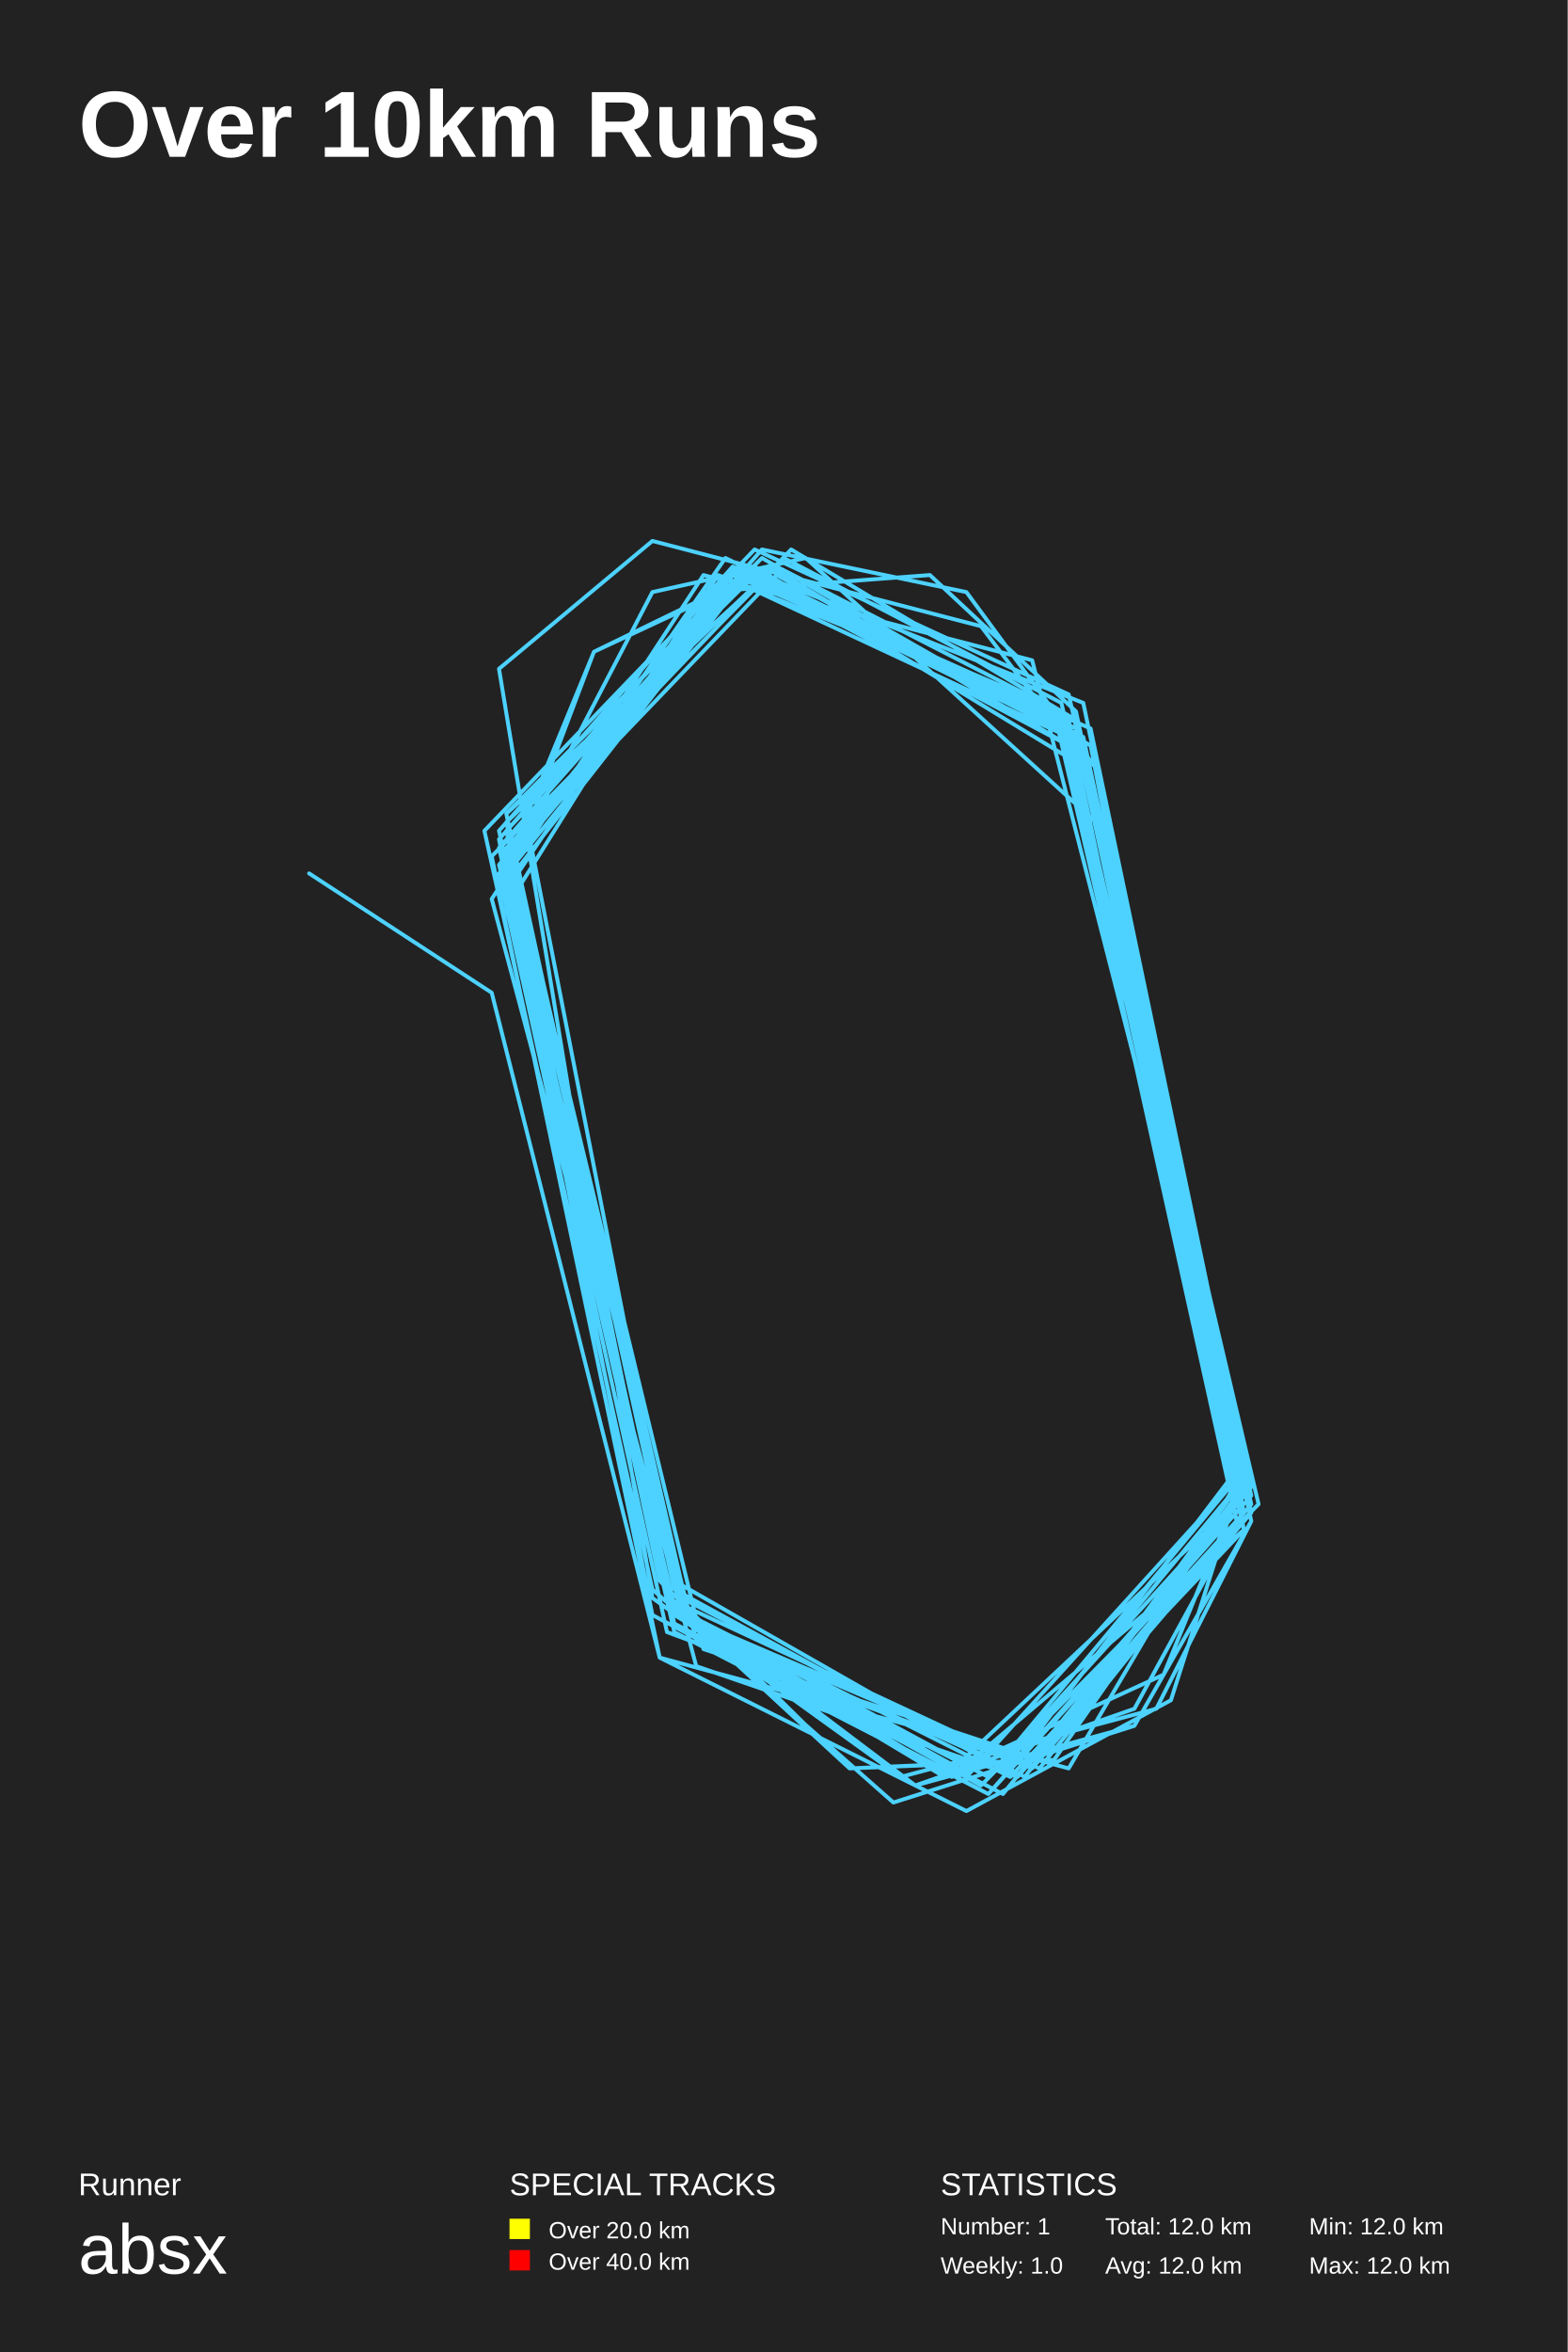
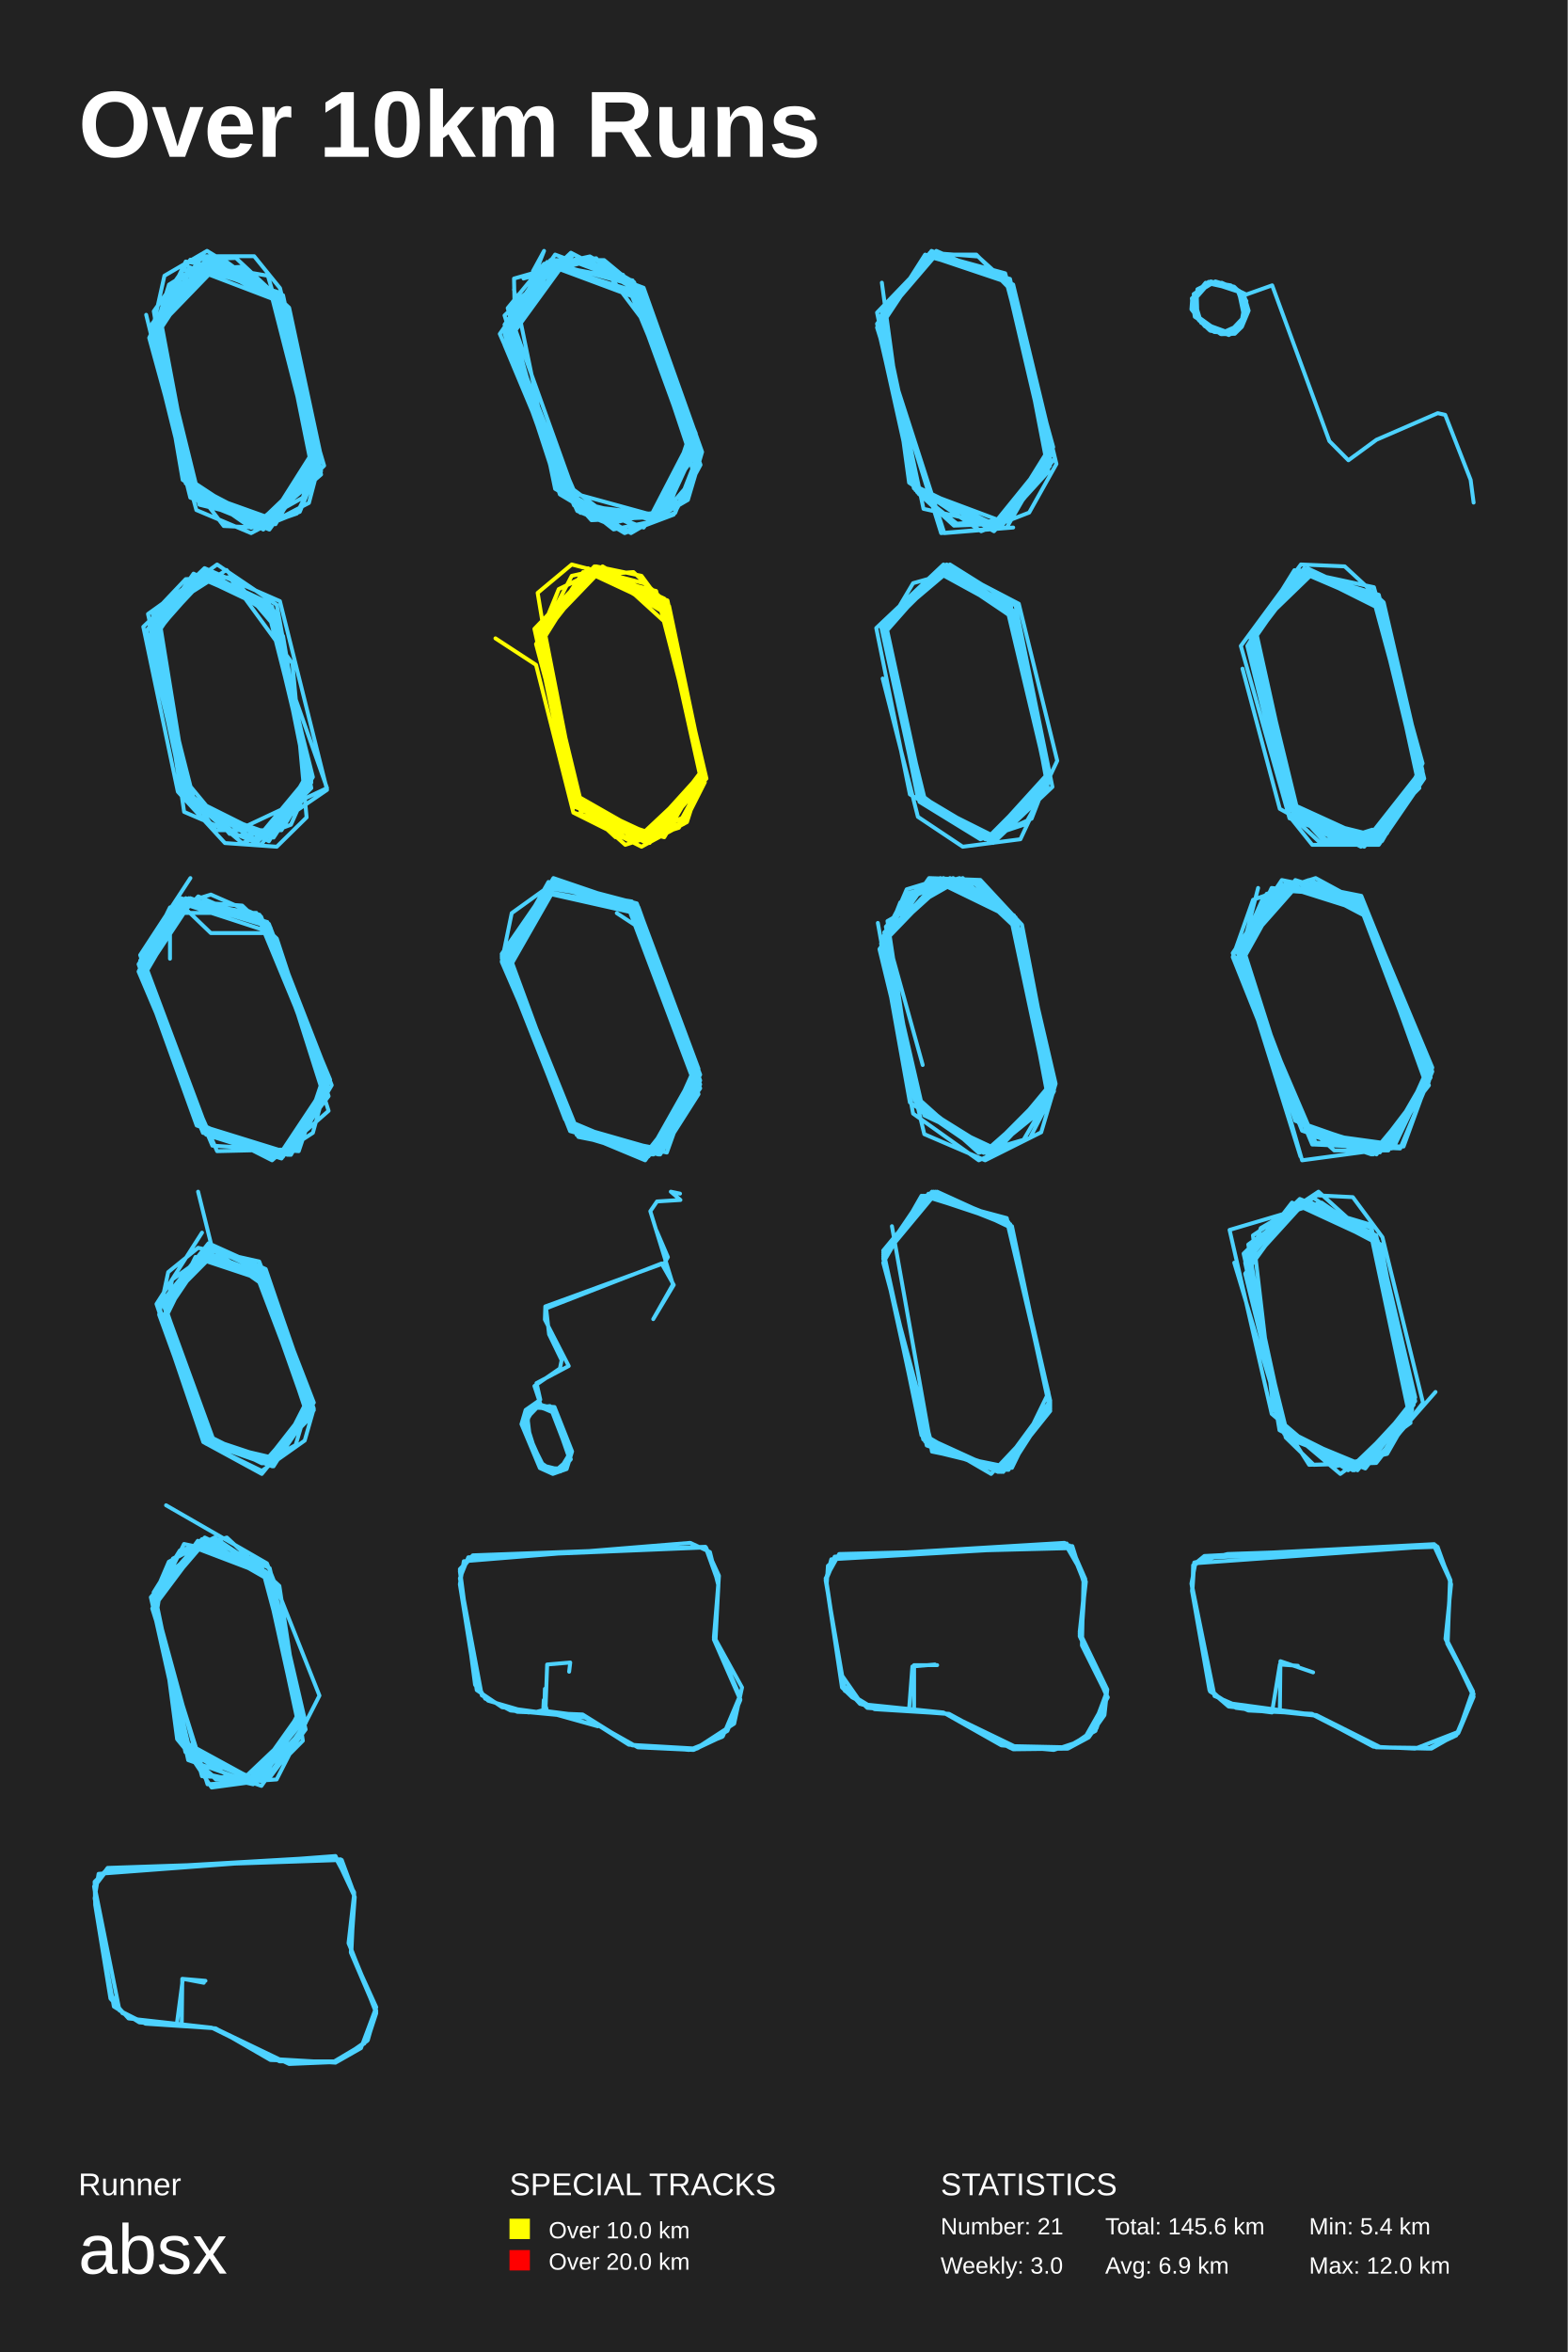
<svg xmlns="http://www.w3.org/2000/svg" baseProfile="full" height="300mm" version="1.1" viewBox="0,0,200,300" width="200mm">
  <defs />
  <rect fill="#222222" height="300" width="200" x="0" y="0" />
  <text fill="#FFFFFF" style="font-size:12px; font-family:Arial; font-weight:bold;" x="10" y="20">Over 10km Runs</text>
  <text fill="#FFFFFF" style="font-size:4px; font-family:Arial" x="10" y="280">Runner</text>
  <text fill="#FFFFFF" style="font-size:9px; font-family:Arial" x="10" y="290">absx</text>
  <text fill="#FFFFFF" style="font-size:4px; font-family:Arial" x="65" y="280">SPECIAL TRACKS</text>
  <rect fill="yellow" height="2.6" width="2.6" x="65" y="283" />
-   <text fill="#FFFFFF" style="font-size:3px; font-family:Arial" x="70" y="285.5">Over 20.0 km</text>
+   <text fill="#FFFFFF" style="font-size:3px; font-family:Arial" x="70" y="285.5">Over 10.0 km</text>
  <rect fill="red" height="2.6" width="2.6" x="65" y="287" />
-   <text fill="#FFFFFF" style="font-size:3px; font-family:Arial" x="70" y="289.5">Over 40.0 km</text>
+   <text fill="#FFFFFF" style="font-size:3px; font-family:Arial" x="70" y="289.5">Over 20.0 km</text>
  <text fill="#FFFFFF" style="font-size:4px; font-family:Arial" x="120" y="280">STATISTICS</text>
-   <text fill="#FFFFFF" style="font-size:3px; font-family:Arial" x="120" y="285">Number: 1</text>
-   <text fill="#FFFFFF" style="font-size:3px; font-family:Arial" x="120" y="290">Weekly: 1.0</text>
-   <text fill="#FFFFFF" style="font-size:3px; font-family:Arial" x="141" y="285">Total: 12.0 km</text>
-   <text fill="#FFFFFF" style="font-size:3px; font-family:Arial" x="141" y="290">Avg: 12.0 km</text>
-   <text fill="#FFFFFF" style="font-size:3px; font-family:Arial" x="167" y="285">Min: 12.0 km</text>
+   <text fill="#FFFFFF" style="font-size:3px; font-family:Arial" x="120" y="285">Number: 21</text>
+   <text fill="#FFFFFF" style="font-size:3px; font-family:Arial" x="120" y="290">Weekly: 3.0</text>
+   <text fill="#FFFFFF" style="font-size:3px; font-family:Arial" x="141" y="285">Total: 145.6 km</text>
+   <text fill="#FFFFFF" style="font-size:3px; font-family:Arial" x="141" y="290">Avg: 6.9 km</text>
+   <text fill="#FFFFFF" style="font-size:3px; font-family:Arial" x="167" y="285">Min: 5.4 km</text>
  <text fill="#FFFFFF" style="font-size:3px; font-family:Arial" x="167" y="290">Max: 12.0 km</text>
-   <polyline fill="none" points="39.437,111.403 62.731,126.624 84.161,211.43 123.293,231.0 149.382,216.866 158.699,187.51 138.201,89.658 94.41,72.262 63.662,107.054 83.229,205.993 126.089,228.826 158.699,192.947 138.201,95.094 99.068,72.262 62.731,109.228 84.161,211.43 136.338,225.564 158.699,187.51 136.338,88.571 96.273,70.087 61.799,105.967 83.229,202.732 113.976,229.913 144.723,220.128 159.631,194.034 139.133,98.356 96.273,72.262 64.594,105.967 86.024,202.732 129.815,226.651 157.768,194.034 135.406,92.92 99.068,73.349 64.594,109.228 86.024,205.993 120.498,226.651 158.699,190.772 136.338,94.007 94.41,74.436 65.526,110.316 89.751,210.342 132.611,224.477 157.768,190.772 139.133,95.094 96.273,73.349 64.594,104.879 87.887,205.993 126.089,226.651 157.768,188.598 137.269,94.007 95.341,73.349 65.526,111.403 87.887,205.993 123.293,226.651 157.768,188.598 137.269,94.007 99.068,72.262 64.594,103.792 86.956,205.993 122.362,225.564 148.45,213.604 157.768,190.772 136.338,95.094 95.341,73.349 63.662,111.403 86.024,208.168 126.089,228.826 159.631,190.772 139.133,92.92 94.41,73.349 63.662,111.403 85.092,208.168 128.884,224.477 158.699,188.598 137.269,92.92 94.41,73.349 63.662,108.141 87.887,207.081 128.884,225.564 157.768,187.51 135.406,90.745 94.41,73.349 65.526,108.141 86.956,205.993 116.771,227.738 144.723,217.953 157.768,194.034 140.996,105.967 102.795,71.175 83.229,75.524 67.389,105.967 86.956,205.993 121.43,226.651 158.699,195.121 139.133,98.356 125.157,79.873 83.229,69.0 63.662,85.309 83.229,203.819 114.908,226.651 147.518,217.953 159.631,194.034 139.133,95.094 97.205,71.175 64.594,103.792 85.092,203.819 116.771,227.738 144.723,220.128 159.631,194.034 140.065,98.356 123.293,75.524 97.205,70.087 63.662,108.141 86.024,207.081 127.952,228.826 158.699,190.772 137.269,90.745 118.635,73.349 89.751,75.524 64.594,115.752 86.024,205.993 131.679,225.564 159.631,192.947 138.201,96.181 98.137,72.262 75.775,83.134 64.594,110.316 84.161,201.644 108.386,225.564 134.474,224.477 158.699,189.685 131.679,84.222 89.751,73.349 62.731,114.665 88.819,212.517 129.815,226.651 159.631,189.685 137.269,91.832 93.478,72.262 63.662,105.967 86.024,205.993 125.157,227.738 160.563,191.859 137.269,92.92 92.546,71.175 64.594,111.403 85.092,203.819 131.679,225.564 159.631,191.859 137.269,91.832 100.932,70.087 64.594,108.141 86.956,203.819 130.747,226.651 158.699,188.598 134.474,90.745 95.341,73.349 65.526,108.141 86.024,201.644 127.952,225.564 158.699,188.598 138.201,94.007 94.41,72.262 64.594,109.228 87.887,205.993 128.884,226.651 158.699,195.121 134.474,90.745 91.614,73.349 64.594,113.577 86.024,204.906 108.386,225.564 132.611,224.477 158.699,189.685 135.406,89.658 100.0,71.175 64.594,104.879 87.887,207.081 126.089,226.651 158.699,190.772 137.269,91.832 99.068,72.262 75.775,83.134 65.526,110.316 86.956,205.993 132.611,225.564 157.768,194.034 136.338,91.832 93.478,73.349 63.662,110.316 88.819,209.255 122.362,226.651" stroke="#4DD2FF" stroke-linecap="round" stroke-linejoin="round" stroke-width="0.5" />
+   <polyline fill="none" points="18.649,40.151 23.694,60.755 28.545,67.094 33.396,67.321 41.351,59.396 34.172,35.17 23.694,33.359 19.037,43.094 25.052,65.057 32.037,68.0 39.41,64.151 40.963,58.264 36.888,39.245 30.097,32.906 24.276,33.132 19.619,39.698 23.306,61.208 32.813,67.547 40.963,60.528 35.724,37.66 26.41,32.0 20.978,35.17 19.619,41.283 23.694,61.434 32.619,67.321 37.858,65.509 40.769,59.623 35.336,37.434 26.41,33.132 19.619,41.057 24.47,62.792 33.59,67.094 40.963,60.076 35.53,37.887 27.769,33.359 20.201,40.83 24.47,62.113 33.396,66.868 40.187,60.076 35.53,38.34 26.993,33.359 20.007,41.736 24.858,62.566 34.56,66.415 40.381,58.717 35.142,37.66 25.828,34.038 19.813,42.189 25.052,62.792 34.56,66.642 40.575,58.943 35.724,37.66 26.993,32.906 21.56,36.302 19.813,41.962 24.47,62.566 33.201,67.321 38.246,65.283 40.769,59.17 35.142,37.434 26.604,33.359 19.619,41.962 24.664,62.792 33.784,67.321 40.381,59.623 35.918,37.887 26.993,33.132 20.201,41.057 24.276,61.887 32.619,67.094 40.187,60.302 35.724,38.34 28.545,33.132 23.112,35.396 20.007,41.057 23.888,60.981 32.813,66.868 40.381,59.623 35.53,37.887 28.545,33.359 22.918,35.623 20.201,41.057 24.276,61.887 32.037,67.321 39.993,60.755 35.53,38.566 27.187,34.038 20.396,41.283 24.276,62.34 33.978,67.094 40.381,59.17 35.53,38.34 27.381,34.264 20.59,41.283 24.47,61.887 34.366,67.094 40.187,58.943 35.918,37.887 26.604,33.132 19.231,43.094 24.276,63.472 34.366,67.547 40.963,58.491 35.724,36.755 32.425,32.679 25.828,32.679 19.425,41.283 23.694,61.66 33.59,67.547 40.769,59.17 36.112,37.66 26.41,33.132 19.813,41.283 24.47,63.245 34.366,67.094 40.575,57.585 36.112,38.34 27.575,33.132 20.201,40.151 24.276,61.66 33.396,66.415 38.634,63.472 40.187,58.264 35.918,38.113 26.604,34.038 20.007,41.509 25.246,62.792 34.754,66.189 40.381,58.038 35.336,37.208 25.246,34.264 20.201,42.415 24.858,62.566 34.366,66.415 39.799,57.811 35.53,38.792 31.843,34.943 25.246,34.717 20.201,42.415 25.052,63.245 35.142,66.868 40.381,57.811 35.724,38.113 30.679,34.038 23.306,34.491 19.813,44 25.44,64.377 34.754,66.642 39.799,57.811 34.754,38.113 24.082,34.038" stroke="#4DD2FF" stroke-linecap="round" stroke-linejoin="round" stroke-width="0.5" />
+   <polyline fill="none" points="65.576,36.941 70.819,62.353 80.498,68.0 87.757,63.765 89.572,57.647 82.111,36.706 70.819,32.471 63.762,42.588 73.642,65.176 79.893,67.765 86.144,65.412 89.168,57.647 81.909,36.941 72.835,32.235 64.367,40.235 71.424,63.059 82.111,67.294 89.168,57.412 81.909,37.177 77.07,33.176 70.214,33.176 64.367,42.588 71.626,62.824 81.506,67.294 87.354,63.529 89.168,57.412 81.304,36.471 69.811,33.412 64.367,41.412 71.424,63.059 79.691,68.0 85.942,65.647 89.37,59.294 81.909,37.412 73.239,32.471 64.77,39.294 70.819,61.647 78.28,67.529 83.926,66.353 88.564,60.941 84.934,44.706 76.062,32.941 69.408,33.647 64.77,39.294 70.819,61.177 75.457,66.353 84.934,65.882 88.765,55.294 80.901,36 75.255,32.706 68.803,34.118 64.367,43.765 74.045,65.412 84.531,66.118 88.967,56.471 80.7,35.765 69.408,33.647 64.367,44 72.634,63.765 83.321,66.353 88.564,56.471 80.498,35.765 69.811,33.882 64.568,43.529 73.239,64.471 84.531,65.882 88.765,56.706 81.506,36.941 74.65,32.941 67.996,34.588 69.408,32.0 65.173,42.824 72.835,63.059 78.683,66.588 84.732,65.176 87.959,55.529 79.49,35.059 73.844,33.176 65.576,35.529 65.778,45.412 74.045,64.471 83.926,65.647 88.564,57.647 81.103,37.647 71.222,33.882 65.173,42.824 72.835,62.824 83.119,65.647 87.757,56.706 80.901,37.882 71.424,34.353 65.778,42.118 73.037,62.353 78.078,66.118 83.522,65.412 87.757,57.177 81.103,37.177 70.416,33.882 65.173,43.059 73.642,64.471 83.321,66.118 88.16,56.235 80.095,36.235 74.65,33.412 66.786,35.529" stroke="#4DD2FF" stroke-linecap="round" stroke-linejoin="round" stroke-width="0.5" />
+   <polyline fill="none" points="112.505,36.053 115.978,61.563 125.172,67.762 131.301,65.378 134.775,59.179 129.258,36.291 119.451,32.0 111.892,39.868 116.387,61.801 127.624,67.285 134.57,58.464 128.85,35.815 119.656,32.238 112.096,41.06 117,62.278 126.807,67.762 133.753,60.132 129.258,36.768 124.764,32.715 118.634,32.238 112.096,41.298 117.204,62.993 127.42,67.046 134.162,57.987 128.85,35.576 118.43,32.715 112.505,39.868 117.817,64.901 127.42,67.046 133.957,58.225 128.645,36.053 119.247,32.238 112.301,40.344 117,62.755 121.699,67.046 127.828,66.808 133.957,58.464 128.645,36.053 118.839,32.0 111.892,41.775 120.064,68.0 128.441,67.285 134.366,57.033 128.237,34.861 118.634,32.238 111.892,41.298 116.795,62.517 126.807,66.808 133.957,57.987 128.441,35.815 118.839,32.238 112.096,41.06 117.204,62.993 121.903,66.808 128.441,66.331 133.957,59.417 128.441,35.815 118.43,32.477 112.096,42.013 116.591,62.278 127.011,67.046 134.162,57.748 129.463,37.483 124.559,32.477 118.43,32.477 112.096,42.013 117,62.755 122.107,66.808 128.237,66.57 133.957,57.51 128.645,36.053 118.021,32.477 112.096,41.775 117.204,62.517 128.032,66.57 133.957,57.033 128.237,35.338 118.021,32.477 112.096,42.013 120.473,68.0 129.258,67.285" stroke="#4DD2FF" stroke-linecap="round" stroke-linejoin="round" stroke-width="0.5" />
+   <polyline fill="none" points="152.906,37.286 152.048,38.065 152.429,40.402 155.767,42.627 157.531,42.572 158.437,41.681 159.295,39.623 158.771,37.842 157.436,36.562 154.527,36.006 152.286,37.508 152.906,40.791 154.384,42.182 157.007,42.627 158.723,40.791 159.009,38.398 158.342,37.397 157.007,36.395 154.289,35.95 152.381,37.842 152.381,39.845 153.383,41.236 154.909,42.349 157.102,42.46 158.771,40.29 158.342,37.341 154.432,35.95 152.095,38.176 152.0,39.456 153.335,41.181 156.864,42.46 158.199,41.57 158.866,39.734 157.865,36.952 153.812,36.061 152.191,38.065 152.477,40.123 153.717,41.626 156.721,42.516 158.819,40.29 158.056,37.063 154.193,35.95 152.334,37.675 153.001,40.902 156.625,42.627 158.723,40.513 158.723,38.287 157.865,36.952 154.479,35.894 152.334,38.176 153.24,41.181 156.768,42.739 158.723,40.402 158.056,37.23 154.336,36.006 152.477,38.12 152.954,40.791 154.718,42.182 156.911,42.572 158.771,40.513 158.485,37.675 157.293,36.562 154.718,36.006 152.477,37.397 152.858,40.68 156.387,42.627 157.913,41.96 158.771,40.235 158.056,37.23 154.623,35.95 152.763,36.896 152.381,40.068 155.767,42.516 158.246,41.403 158.866,39.734 158.389,37.675 157.34,36.562 155.052,35.894 152.668,37.341 152.763,40.513 155.767,42.516 157.483,42.238 158.437,41.014 158.819,39.011 157.96,37.174 154.575,36.006 152.381,37.453 152.715,40.513 154.479,42.071 156.434,42.572 158.389,41.069 158.819,38.621 157.817,36.952 155.862,36.061 159.009,37.564 162.299,36.395 169.595,56.26 172.026,58.708 175.603,56.093 183.423,52.699 184.376,52.921 187.619,61.212 188.0,64.106" stroke="#4DD2FF" stroke-linecap="round" stroke-linejoin="round" stroke-width="0.5" />
+   <polyline fill="none" points="20.084,80.182 23.489,103.558 33.305,107.766 39.716,99.117 35.108,78.312 26.494,73.403 19.483,80.883 24.892,102.857 33.506,106.364 41.719,100.753 35.709,76.675 26.094,72.468 18.281,79.948 22.688,100.987 28.698,107.532 35.309,108.0 39.115,104.26 37.312,84.623 29.299,73.636 23.69,73.87 19.483,78.312 23.089,100.987 30.901,107.532 37.112,105.195 39.716,99.351 35.309,79.013 26.494,72.935 19.082,79.714 23.69,101.688 32.905,107.299 39.716,100.52 34.908,77.844 26.094,72.701 18.681,80.416 23.89,101.922 33.506,106.831 39.716,99.584 35.108,78.078 24.691,73.169 19.082,81.117 23.489,101.688 34.307,107.299 39.716,98.416 34.307,77.143 25.092,73.403 18.882,81.818 24.09,102.39 33.906,106.831 39.716,99.818 34.307,76.909 25.893,72.935 18.882,81.584 24.09,102.39 34.908,106.831 39.916,99.117 34.507,77.61 25.893,73.87 19.282,81.351 24.892,103.325 34.708,106.831 39.516,99.584 34.107,76.909 25.693,72.935 19.282,81.584 24.691,102.857 34.507,106.364 39.716,99.584 33.906,76.675 25.092,73.403 19.082,82.286 23.69,101.455 33.506,106.364 39.516,98.883 34.908,78.078 25.092,73.403 19.282,81.351 24.691,103.091 34.908,106.597 39.716,98.649 34.708,77.377 26.094,73.403 19.282,80.649 24.892,103.091 34.708,106.597 39.516,98.182 33.906,76.675 25.693,73.636 19.483,81.351 24.892,102.623 33.105,106.597 39.315,99.117 35.309,77.143 27.696,72.0 18.882,78.312 23.89,100.987 27.496,105.896 35.91,105.896 39.315,100.286 34.908,78.312 26.094,73.403 20.284,78.779 23.89,100.987 30.3,106.597 35.108,106.13 39.315,100.286 36.11,81.117 28.898,72.701 20.084,78.312 23.69,99.584 29.299,106.364 41.719,100.52 36.11,84.623" stroke="#4DD2FF" stroke-linecap="round" stroke-linejoin="round" stroke-width="0.5" />
+   <polyline fill="none" points="63.208,81.423 68.385,84.805 73.147,103.651 81.843,108.0 87.64,104.859 89.711,98.336 85.156,76.591 75.424,72.725 68.592,80.456 72.94,102.443 82.464,107.517 89.711,99.544 85.156,77.799 76.46,72.725 68.385,80.94 73.147,103.651 84.742,106.792 89.711,98.336 84.742,76.349 75.838,72.242 68.178,80.215 72.94,101.718 79.772,107.758 86.605,105.584 89.918,99.785 85.363,78.524 75.838,72.725 68.799,80.215 73.561,101.718 83.292,107.034 89.504,99.785 84.535,77.315 76.46,72.966 68.799,80.94 73.561,102.443 81.222,107.034 89.711,99.06 84.742,77.557 75.424,73.208 69.006,81.181 74.389,103.409 83.913,106.55 89.504,99.06 85.363,77.799 75.838,72.966 68.799,79.973 73.975,102.443 82.464,107.034 89.504,98.577 84.949,77.557 75.631,72.966 69.006,81.423 73.975,102.443 81.843,107.034 89.504,98.577 84.949,77.557 76.46,72.725 68.799,79.732 73.768,102.443 81.636,106.792 87.433,104.134 89.504,99.06 84.742,77.799 75.631,72.966 68.592,81.423 73.561,102.926 82.464,107.517 89.918,99.06 85.363,77.315 75.424,72.966 68.592,81.423 73.354,102.926 83.085,106.55 89.711,98.577 84.949,77.315 75.424,72.966 68.592,80.698 73.975,102.685 83.085,106.792 89.504,98.336 84.535,76.832 75.424,72.966 69.006,80.698 73.768,102.443 80.394,107.275 86.605,105.101 89.504,99.785 85.777,80.215 77.288,72.483 72.94,73.45 69.42,80.215 73.768,102.443 81.429,107.034 89.711,100.027 85.363,78.524 82.257,74.416 72.94,72.0 68.592,75.624 72.94,101.96 79.979,107.034 87.226,105.101 89.918,99.785 85.363,77.799 76.046,72.483 68.799,79.732 73.354,101.96 80.394,107.275 86.605,105.584 89.918,99.785 85.57,78.524 81.843,73.45 76.046,72.242 68.592,80.698 73.561,102.685 82.878,107.517 89.711,99.06 84.949,76.832 80.808,72.966 74.389,73.45 68.799,82.389 73.561,102.443 83.706,106.792 89.918,99.544 85.156,78.04 76.253,72.725 71.283,75.141 68.799,81.181 73.147,101.477 78.53,106.792 84.328,106.55 89.711,98.819 83.706,75.383 74.389,72.966 68.385,82.148 74.182,103.893 83.292,107.034 89.918,98.819 84.949,77.074 75.217,72.725 68.592,80.215 73.561,102.443 82.257,107.275 90.125,99.302 84.949,77.315 75.01,72.483 68.799,81.423 73.354,101.96 83.706,106.792 89.918,99.302 84.949,77.074 76.874,72.242 68.799,80.698 73.768,101.96 83.499,107.034 89.711,98.577 84.328,76.832 75.631,72.966 69.006,80.698 73.561,101.477 82.878,106.792 89.711,98.577 85.156,77.557 75.424,72.725 68.799,80.94 73.975,102.443 83.085,107.034 89.711,100.027 84.328,76.832 74.803,72.966 68.799,81.906 73.561,102.201 78.53,106.792 83.913,106.55 89.711,98.819 84.535,76.591 76.667,72.483 68.799,79.973 73.975,102.685 82.464,107.034 89.711,99.06 84.949,77.074 76.46,72.725 71.283,75.141 69.006,81.181 73.768,102.443 83.913,106.792 89.504,99.785 84.742,77.074 75.217,72.966 68.592,81.181 74.182,103.168 81.636,107.034" stroke="yellow" stroke-linecap="round" stroke-linejoin="round" stroke-width="0.5" />
+   <polyline fill="none" points="112.607,86.543 117.102,104.185 122.823,108.0 130.178,107.046 134.877,97.033 129.973,77.007 120.371,72.0 111.79,80.106 116.08,101.325 126.704,107.523 134.264,100.371 129.565,77.245 121.188,72.0 112.403,79.868 117.306,102.278 125.07,107.046 130.791,105.139 133.855,99.656 129.769,78.676 120.371,72.477 112.607,80.344 117.306,102.04 126.296,107.285 133.855,99.656 129.36,77.96 120.779,72.0 112.607,79.391 117.102,101.801 127.113,106.808 133.651,99.656 128.952,77.245 120.167,72.477 112.811,79.391 117.306,101.801 126.909,106.808 133.651,99.417 128.339,77.007 120.371,72.715 112.607,79.391 117.102,101.325 126.296,106.808 133.651,98.702 128.952,77.96 120.167,72.477 112.811,80.821 117.511,101.563 126.704,107.046 133.651,99.417 129.36,78.914 120.575,72.715 113.016,80.106 117.715,102.04 126.296,106.57 133.651,99.179 128.952,77.96 120.575,72.715 112.607,80.583 117.715,102.04 126.296,107.046 133.651,99.894 129.156,78.676 121.597,72.954 116.489,74.384 112.811,80.583 117.715,101.801 125.683,107.046 131.608,104.424 133.651,99.179 129.36,78.437 121.188,72.715 113.016,79.629 117.919,102.278 126.909,106.808 133.651,100.371 129.769,79.152 120.575,72.954 112.607,80.106 118.123,102.517 126.704,106.808 133.855,99.417 129.565,78.437 119.554,72.954 112.811,79.868 117.102,101.086 123.844,106.093" stroke="#4DD2FF" stroke-linecap="round" stroke-linejoin="round" stroke-width="0.5" />
+   <polyline fill="none" points="158.509,85.289 163.271,103.168 170.725,107.275 176.936,106.309 181.491,97.369 175.28,74.899 165.134,72.725 159.13,82.389 164.513,104.134 167.412,107.758 175.901,107.758 181.698,99.302 175.901,75.866 165.755,72.725 159.337,82.148 164.306,103.651 168.447,107.517 176.315,107.275 181.491,98.336 176.522,76.832 171.553,72.242 165.962,72.0 158.302,82.389 164.513,104.376 174.038,108.0 181.284,99.06 176.108,76.832 166.791,72.483 159.544,81.423 164.513,103.168 169.689,107.517 175.694,107.517 181.284,99.785 176.108,77.557 166.377,72.483 159.544,81.181 164.513,103.168 175.073,107.758 181.491,99.06 176.522,77.799 166.791,72.725 159.544,81.181 164.513,103.168 173.623,108.0 181.077,100.51 176.315,77.799 166.17,72.725 159.544,81.423 164.513,102.443 168.654,107.034 175.073,107.517 181.077,98.819 175.901,76.832 166.17,72.725 159.544,81.181 165.134,103.651 175.694,107.275 181.077,99.06 176.108,77.315 165.962,72.966 159.751,81.906 165.548,104.376 175.694,107.275 181.284,99.06 175.487,76.107 165.548,72.725 159.751,80.698 165.134,103.651 174.866,107.275 181.077,100.027 176.108,77.315 166.377,72.966 159.751,81.664 165.548,104.134 176.315,106.792 181.284,98.819 175.073,75.866 166.377,73.208 159.751,81.423 164.927,103.168 174.452,107.275 181.077,99.06 175.694,76.591 166.998,73.208 159.751,80.456 165.134,102.685 174.659,107.034 180.87,99.544 176.108,77.557 167.412,73.208 160.165,80.215 165.134,102.685 173.83,107.758 180.87,98.819 175.487,76.591 167.412,72.966 159.958,80.456 165.548,103.409 170.518,107.275 175.073,105.826" stroke="#4DD2FF" stroke-linecap="round" stroke-linejoin="round" stroke-width="0.5" />
+   <polyline fill="none" points="24.291,112.0 17.88,121.818 25.693,144.026 35.91,147.532 42.12,137.714 34.307,119.013 26.895,119.013 23.489,115.74 18.681,123.455 26.294,143.792 36.11,146.831 41.519,138.883 34.107,118.779 24.09,115.507 18.681,123.688 26.294,144.727 35.91,147.766 41.92,139.818 35.309,119.714 30.901,115.507 24.491,115.039 18.08,122.753 25.493,143.325 34.708,148.0 41.92,141.688 34.507,118.312 25.292,114.338 18.08,122.052 26.094,144.494 37.112,147.299 42.32,138.416 34.307,117.844 23.69,114.571 17.88,123.688 26.094,144.26 35.509,147.532 41.719,138.182 33.906,117.61 23.089,114.571 17.68,122.987 25.092,143.558 35.709,147.299 41.719,138.182 33.105,116.675 23.489,114.805 17.88,123.688 26.094,144.494 36.711,147.299 41.719,138.883 34.107,117.61 24.09,114.571 17.88,123.922 25.893,144.494 36.911,147.299 41.92,138.883 34.307,118.078 24.291,114.571 17.88,122.52 25.493,143.325 34.908,147.766 39.916,144.494 41.519,138.649 33.906,118.078 23.89,115.039 18.281,124.623 26.094,144.494 36.11,147.532 41.519,138.182 33.906,117.844 22.688,115.039 17.88,124.39 27.696,146.831 37.713,146.597 41.519,137.714 33.305,116.909 26.895,114.104 21.686,115.74 17.68,123.922 27.095,146.13 38.113,146.831 41.319,137.247 32.704,116.442 21.686,116.442 21.686,122.286" stroke="#4DD2FF" stroke-linecap="round" stroke-linejoin="round" stroke-width="0.5" />
+   <polyline fill="none" points="66.56,119.448 64.433,122.924 72.092,142.786 82.731,147.255 89.114,137.821 81.241,116.469 70.816,112.497 64.858,122.676 73.369,144.276 82.305,148.0 89.114,138.566 80.816,115.476 70.603,112.0 64.433,122.428 72.943,144.028 84.22,147.255 89.114,139.559 79.965,115.228 70.816,112.745 64.645,120.938 72.943,143.531 82.731,147.255 88.475,137.076 80.177,115.724 70.177,112.993 64.858,122.179 73.582,144.524 85.071,147.007 88.901,136.331 81.241,115.972 69.965,112.497 64.645,121.931 72.943,144.028 84.22,147.007 88.901,137.821 79.965,114.979 71.241,112.497 64.433,120.938 72.518,143.283 82.731,147.255 89.114,137.821 80.39,115.228 70.177,112.745 64.007,121.683 72.73,143.779 81.879,147.752 89.326,138.317 81.454,116.221 71.028,112.745 64.433,121.435 72.305,143.035 82.943,147.255 89.114,137.324 80.816,115.228 70.177,112.993 64.007,121.931 73.794,145.021 83.794,147.007 89.114,136.331 81.241,115.228 70.816,112.497 64.433,121.683 72.73,144.276 83.156,147.255 89.326,138.814 81.454,115.972 70.816,112.497 65.284,116.469 64.007,122.676 73.582,144.772 82.731,147.503 89.326,137.821 81.454,115.724 70.39,112.993 64.433,122.179 72.943,144.276 83.369,147.255 89.326,138.814 80.816,115.476 70.177,112.745 64.007,122.179 72.73,144.276 84.007,147.255 89.326,137.076 80.603,114.979 69.752,113.241 64.433,123.172 73.156,144.028 83.794,147.007 89.326,137.076 81.454,116.221 70.39,113.986 65.284,122.924 72.943,143.531 83.369,146.51 88.901,138.069 81.028,116.469 69.965,113.986 65.071,122.924 73.794,144.524 84.007,146.51 88.688,136.083 80.603,115.724 69.752,113.738 65.071,123.421 73.369,143.779 83.156,147.007 88.475,137.572 82.092,118.703 78.688,116.469" stroke="#4DD2FF" stroke-linecap="round" stroke-linejoin="round" stroke-width="0.5" />
+   <polyline fill="none" points="111.994,117.722 116.08,140.609 125.479,147.046 133.855,139.656 129.565,117.007 119.962,112.0 112.403,120.344 116.489,142.04 124.866,148.0 131.404,145.139 134.468,139.179 130.382,117.96 125.07,112.238 118.532,112.0 112.198,121.06 117.919,144.662 125.683,148.0 132.834,144.424 134.673,138.225 130.178,118.914 122.823,112.0 113.22,117.483 116.693,140.371 126.092,147.285 133.855,140.609 129.36,117.245 119.554,112.477 112.607,119.868 117.511,141.801 126.909,147.046 134.06,139.417 129.36,117.483 120.371,112.0 112.811,119.629 117.102,140.371 125.683,147.046 133.855,139.894 129.973,118.437 125.07,112.715 118.123,112.715 113.016,118.199 116.898,139.894 124.866,147.046 130.586,145.378 134.06,139.417 129.36,117.007 122.414,112.0 115.876,113.907 112.811,120.106 117.511,141.563 126.5,146.808 133.855,140.848 129.36,117.007 120.984,112.238 112.811,119.629 117.102,140.848 126.296,146.57 133.651,139.179 128.952,117.007 120.167,112.477 112.811,120.106 117.919,142.278 127.113,146.57 134.06,138.225 129.769,117.722 121.597,112.0 115.263,114.623 112.607,119.629 117.511,141.563 126.704,146.808 134.06,139.179 129.156,116.768 121.188,112.238 114.854,115.099 112.607,120.821 116.693,140.371 125.683,146.808 133.855,140.609 129.565,117.245 120.371,112.0 115.672,113.43 112.607,120.583 117.511,141.563 126.5,146.57 134.06,138.702 129.36,116.768 121.188,112.0 112.811,118.914 116.898,140.609 125.887,146.808 134.06,139.417 129.565,117.483 123.844,112.238 117.102,113.192 113.016,118.914 117.715,135.841" stroke="#4DD2FF" stroke-linecap="round" stroke-linejoin="round" stroke-width="0.5" />
+   <polyline fill="none" points="160.507,113.259 157.918,123.329 167.627,145.986 178.63,146.49 182.729,136.671 173.668,114.266 163.528,112.252 157.271,121.566 167.411,145.986 179.061,146.238 182.729,136.168 173.883,115.021 163.312,112.755 158.134,123.077 167.843,145.734 177.551,146.49 182.082,136.42 173.668,115.021 166.98,112.252 159.86,114.769 157.271,122.07 166.117,144.224 174.962,147.245 182.297,138.434 174.099,116.028 165.254,112.504 157.918,120.811 165.254,142.965 176.041,146.741 182.082,138.685 173.668,115.273 165.038,112.504 157.918,121.566 165.469,142.965 175.609,146.993 182.297,138.434 173.883,115.273 163.096,113.007 158.134,122.825 166.117,143.469 176.904,146.741 182.082,137.678 173.236,114.769 165.254,112.252 158.134,121.315 165.685,142.713 170.216,146.741 177.12,146.741 182.082,136.923 174.099,116.028 163.959,112.755 158.35,122.825 166.98,144.727 175.178,147.245 182.082,138.182 173.883,115.776 163.959,113.007 158.134,121.818 166.548,143.72 175.609,147.245 182.082,137.93 174.531,117.035 165.901,112.504 158.566,120.811 165.685,143.217 176.472,146.741 181.866,137.427 173.883,116.028 163.743,113.007 158.35,122.573 166.98,144.476 177.982,145.986 182.082,137.427 173.883,115.273 167.843,112.0 161.586,114.014 158.35,122.07 166.764,144.224 176.257,146.741 182.082,138.182 173.236,114.769 166.98,112.252 161.155,114.518 158.35,120.811 166.117,148.0 177.335,146.49 182.082,138.182 173.02,114.266 162.665,113.511 157.918,122.07 166.764,144.476 177.335,146.49 182.513,137.427 173.236,114.518 162.233,113.259 157.918,122.322 167.195,144.727 177.551,146.49 182.297,136.671 173.668,115.021 163.312,113.259 157.918,123.077 165.901,143.217 176.041,146.993 182.297,137.93 174.099,116.28 163.743,113.007 158.134,122.573 165.901,147.497" stroke="#4DD2FF" stroke-linecap="round" stroke-linejoin="round" stroke-width="0.5" />
+   <polyline fill="none" points="25.77,157.226 19.965,166.323 25.936,183.936 33.4,188.0 40.035,179.871 33.898,161.871 26.6,158.581 20.131,166.71 26.6,184.129 34.893,187.032 40.035,178.903 33.069,160.903 25.273,159.161 21.458,162.258 20.297,167.678 26.268,184.129 33.4,187.613 38.874,183.742 40.035,179.677 34.064,162.452 26.434,158.968 20.297,166.71 26.102,183.742 34.727,187.032 39.869,179.097 33.566,162.839 24.941,160.323 20.96,168.452 26.931,184.129 34.395,186.839 39.371,179.871 33.566,162.839 26.268,159.936 20.96,166.323 27.097,184.129 35.059,186.645 39.703,179.871 33.234,162.452 26.268,159.742 20.96,166.323 26.766,183.936 34.727,186.452 39.371,179.484 33.732,163.419 25.936,160.323 21.126,167.29 27.429,184.516 35.225,186.065 39.206,179.484 33.069,162.645 25.936,160.323 20.96,167.678 26.6,183.161 33.566,186.645 39.371,180.065 33.069,162.452 25.77,160.323 21.126,166.903 27.263,183.742 34.727,186.258 39.206,179.677 32.737,162.645 25.605,160.323 20.96,167.678 27.429,184.323 34.395,186.452 39.206,179.484 32.903,162.452 25.77,160.516 21.126,167.097 27.097,184.129 35.391,186.065 39.04,178.903 32.903,162.258 26.268,160.129 21.955,163.226 21.126,167.484 26.931,183.548 33.898,186.452 39.04,179.871 32.903,162.452 24.941,160.516 21.126,167.678 27.429,184.323 33.898,186.645 39.371,181.032 33.4,163.032 26.268,160.129 20.96,166.71 26.766,183.548 34.893,186.258 39.206,179.871 33.4,163.226 27.097,160.129 20.96,166.323 26.766,183.355 33.4,186.645 37.713,184.323 39.04,179.871 33.4,163.226 25.273,160.516 20.96,167.678 26.931,183.936 35.391,186.258 39.206,179.484 33.732,164 27.097,159.355 25.273,152.0" stroke="#4DD2FF" stroke-linecap="round" stroke-linejoin="round" stroke-width="0.5" />
+   <polyline fill="none" points="83.765,156.983 85.207,160.346 84.78,161.094 69.568,166.637 69.514,168.319 72.557,174.236 68.447,176.415 68.927,178.533 67.059,179.841 66.526,181.647 68.874,187.253 70.529,188.0 72.29,187.377 72.984,185.135 70.742,179.467 67.86,179.28 66.846,181.46 68.767,186.817 70.155,187.751 71.649,187.502 72.77,185.197 70.689,179.654 68.127,179.28 66.846,181.585 68.874,187.003 71.489,187.689 72.877,185.322 70.795,179.966 68.18,179.343 66.846,181.71 68.927,187.066 71.703,187.564 72.877,185.446 70.742,179.841 68.127,179.343 66.899,181.834 68.927,187.128 71.329,187.689 72.824,185.322 70.795,179.903 68.18,179.343 66.792,181.523 69.461,187.502 71.543,187.626 72.824,186.132 70.155,179.343 67.646,179.654 66.953,182.021 69.087,187.253 71.97,187.315 72.77,185.073 70.475,179.592 68.02,179.467 66.899,181.834 69.034,187.128 70.689,187.813 72.023,187.315 72.824,185.322 70.368,179.53 68.5,179.094 67.219,180.215 67.646,183.703 69.514,187.439 71.756,187.439 72.77,186.132 70.208,179.467 67.86,179.53 66.899,181.71 68.874,186.941 71.703,187.502 72.77,185.01 70.529,179.716 68.767,179.094 67.54,179.841 66.953,181.336 67.433,183.204 69.621,187.564 71.649,187.564 72.77,186.069 70.208,179.467 68.02,179.405 66.899,181.585 68.821,186.817 71.596,187.502 72.77,185.446 70.422,179.592 68.767,179.156 67.54,179.779 67.166,182.457 68.981,186.941 70.529,187.751 72.13,187.128 72.77,185.322 70.315,179.53 68.127,179.405 66.953,180.9 68.66,186.318 70.689,187.751 72.77,185.945 71.062,180.464 68.821,179.218 67.379,179.966 66.899,181.336 68.714,186.63 70.902,187.751 72.77,185.945 71.009,180.402 68.874,179.156 66.899,181.211 68.554,186.318 70.742,187.751 72.717,186.256 70.422,179.654 67.913,179.53 66.899,181.585 68.981,187.003 71.703,187.439 72.717,185.322 70.582,179.841 68.394,179.28 66.953,181.46 69.034,187.003 71.329,187.626 72.77,185.26 70.795,180.09 68.287,179.343 66.899,181.71 69.461,187.502 71.383,187.626 72.77,186.007 70.956,180.339 69.087,179.53 68.18,176.789 71.436,174.547 71.649,173.488 70.048,170.187 69.675,166.886 84.406,161.156 85.954,163.896 83.338,168.256 85.847,163.834 82.965,154.491 83.819,153.246 86.808,153.059 85.58,152.0 86.754,152.249" stroke="#4DD2FF" stroke-linecap="round" stroke-linejoin="round" stroke-width="0.5" />
+   <polyline fill="none" points="113.79,156.403 118.894,185.151 129.104,187.223 133.765,177.64 128.438,155.367 117.785,152.518 112.68,160.547 118.229,184.374 128.438,187.482 133.987,178.935 128.66,155.885 118.894,152.0 112.68,160.029 118.229,184.115 128.216,187.482 133.987,178.676 128.882,156.403 118.45,152.259 112.68,159.77 117.785,183.338 127.55,187.741 133.987,179.453 128.66,156.144 119.56,152.0 112.68,160.288 118.007,183.856 127.772,187.741 133.987,179.971 128.882,156.403 118.45,152.259 112.68,160.288 118.229,184.374 127.55,187.741 133.987,179.712 128.66,155.885 118.894,152.0 112.68,159.511 117.563,183.079 127.772,187.741 133.987,178.935 128.882,156.144 118.007,152.518 112.68,160.029 117.785,183.597 127.772,187.741 133.987,178.935 128.882,156.144 118.672,152.259 112.68,160.029 118.45,184.374 127.994,187.741 133.987,179.194 128.66,155.885 117.785,152.518 112.68,160.288 117.785,183.597 127.328,187.741 133.987,178.676 128.438,155.367 117.563,152.518 112.68,161.065 119.116,185.151 128.66,187.482 133.987,179.194 128.438,155.626 117.785,152.518 112.68,160.029 117.785,183.338 127.328,187.741 133.987,179.712 128.882,156.403 119.338,152.0 112.68,159.77 117.785,183.597 127.55,187.741 133.987,179.712 129.104,156.403 119.116,152.0 112.68,160.029 117.563,182.82 126.441,188.0 133.987,179.971 129.104,156.662 119.338,152.0 112.68,159.511 118.007,183.856 127.772,187.741 133.987,178.935" stroke="#4DD2FF" stroke-linecap="round" stroke-linejoin="round" stroke-width="0.5" />
+   <polyline fill="none" points="157.461,161.058 164.029,182.89 174.18,187.071 180.549,178.71 174.976,156.645 165.82,152.929 158.655,159.897 163.631,182.194 173.384,187.071 180.35,178.942 174.976,157.342 165.621,153.161 158.854,161.058 163.432,182.194 171.99,187.535 179.952,179.871 175.374,158.271 164.825,153.394 159.053,160.826 163.631,181.497 170.199,187.071 176.17,185.677 179.753,180.336 174.976,157.806 168.607,153.394 156.864,156.877 162.238,180.336 170.199,187.071 176.966,185.445 180.151,179.871 176.17,158.736 165.82,153.161 159.053,160.594 163.83,182.426 172.587,187.303 180.35,178.942 175.374,157.574 166.019,153.161 159.053,161.755 164.029,183.355 174.18,187.303 180.35,179.174 175.573,157.574 166.815,153.161 160.844,156.645 159.053,161.987 164.228,182.89 173.782,186.839 179.952,180.568 175.175,157.806 165.422,153.394 158.854,162.452 164.029,183.355 167.612,186.839 175.573,186.606 181.544,178.942 176.369,157.806 172.587,152.697 168.01,152.465 159.252,158.736 163.233,182.426 173.185,187.535 180.549,178.245 175.971,158.736 166.218,153.626 159.252,161.29 163.83,182.89 172.787,187.535 180.151,179.174 175.374,158.271 166.616,153.394 159.053,160.361 164.029,182.89 172.587,187.535 179.952,179.407 174.777,156.181 165.422,153.394 159.053,160.361 164.029,183.123 172.787,187.303 180.151,179.639 175.772,158.271 167.413,152.697 159.053,159.897 163.83,181.961 170.995,188.0 179.952,181.497 176.17,159.2 168.209,152.0 159.849,157.574 162.437,179.639 167.014,186.839 175.175,186.606 183.136,177.548" stroke="#4DD2FF" stroke-linecap="round" stroke-linejoin="round" stroke-width="0.5" />
+   <polyline fill="none" points="21.538,213.806 22.596,221.829 26.474,226.56 33.526,227.177 38.638,222.034 35.641,202.286 28.942,196.114 22.948,197.76 19.599,203.109 23.125,222.24 25.769,226.149 32.292,227.589 38.638,220.594 34.407,200.846 27.356,196.114 21.538,199.2 19.599,203.726 23.654,223.063 27.532,226.971 33.35,226.971 38.286,219.566 34.231,201.463 25.593,196.526 19.775,204.549 25.769,226.56 34.231,226.971 38.991,220.594 34.584,201.051 27.356,196.114 22.067,198.789 19.599,204.549 23.83,223.269 27.003,228.0 31.587,227.383 38.286,219.771 34.231,200.846 25.769,196.32 19.423,203.52 23.654,223.063 30.529,227.383 38.109,220.183 33.878,200.434 26.122,196.731 19.599,204.343 24.182,223.474 32.644,226.971 38.286,219.977 33.878,200.64 25.769,196.32 19.775,203.52 23.654,222.24 31.939,226.766 38.109,220.183 34.055,200.64 25.769,196.731 19.775,204.754 24.006,222.857 32.115,227.177 38.109,218.743 33.702,200.434 25.24,196.526 19.775,204.137 24.182,223.269 32.644,226.971 38.109,219.566 34.055,201.051 25.416,196.937 19.599,203.52 24.359,223.886 32.292,226.971 38.109,219.977 33.878,200.846 25.24,197.554 20.657,201.463 19.951,205.989 24.006,224.503 33.35,227.794 38.991,219.771 34.407,200.023 26.122,196.114 19.246,203.726 23.654,223.474 27.708,226.971 33.702,226.766 38.286,218.126 33.173,198.994 23.477,196.937 19.423,205.166 26.474,227.589 35.289,226.971 40.754,216.274 34.055,199.406 21.186,192.0" stroke="#4DD2FF" stroke-linecap="round" stroke-linejoin="round" stroke-width="0.5" />
+   <polyline fill="none" points="69.517,215.41 69.445,218.094 68.439,218.345 64.056,217.758 60.822,215.578 58.667,202.074 59.17,199.138 88.056,196.79 90.571,197.964 91.649,202.242 91.289,209.119 94.667,215.242 93.661,219.855 88.631,223.126 80.655,222.623 74.331,218.681 65.996,218.345 61.9,216.668 60.535,214.236 58.667,200.397 60.319,198.384 90.068,197.377 91.649,201.822 91.074,209.119 94.451,216.836 92.798,220.778 88.918,223.042 80.224,222.539 74.403,218.849 69.804,218.262 69.373,216.836 69.301,218.262 67.433,218.429 62.259,216.92 60.607,214.907 58.667,200.145 60.319,198.384 89.996,197.293 91.649,201.906 91.074,208.868 94.451,216.752 92.152,221.533 87.912,223.21 80.583,222.539 74.906,219.1 65.134,218.178 61.469,216.249 58.667,201.319 59.745,198.635 90.068,197.377 91.721,200.984 91.218,209.036 94.379,216.333 92.224,221.449 88.487,223.21 81.373,222.875 74.547,219.016 69.661,218.345 76.271,220.191 69.589,218.178 69.804,212.307 72.75,212.055 72.607,213.229" stroke="#4DD2FF" stroke-linecap="round" stroke-linejoin="round" stroke-width="0.5" />
+   <polyline fill="none" points="119.273,212.307 116.399,212.558 115.968,218.178 111.226,217.758 107.776,215.662 105.333,201.571 106.052,198.887 136.447,197.125 138.387,201.99 137.741,208.448 141.261,216.5 139.896,220.442 136.375,222.875 128.615,222.707 121.07,218.597 111.585,218.01 108.711,216.5 107.417,215.242 105.333,201.319 107.058,198.216 136.735,197.461 138.459,201.403 137.956,208.952 141.261,215.494 140.902,218.765 138.89,221.616 136.232,223.042 129.261,223.126 120.351,218.429 109.717,217.339 107.417,214.823 105.477,201.99 105.621,199.726 107.202,198.384 136.806,197.209 138.387,202.242 137.741,208.197 141.261,215.494 139.752,220.778 135.944,222.958 128.902,222.958 120.782,218.597 110.004,217.423 107.202,213.397 105.405,201.487 106.483,198.551 135.8,196.79 138.244,200.984 138.028,209.874 141.333,216.5 138.244,221.952 134.435,223.21 127.752,222.623 120.639,218.597 110.651,217.842 107.345,214.739 105.405,201.487 106.627,198.551 136.088,196.874 138.531,201.739 137.741,208.7 141.19,215.829 139.178,221.197 135.729,223.042 130.052,223.042 120.854,218.597 116.615,218.262 116.615,212.39 119.561,212.39" stroke="#4DD2FF" stroke-linecap="round" stroke-linejoin="round" stroke-width="0.5" />
+   <polyline fill="none" points="165.581,212.474 163.281,212.307 162.275,218.429 157.677,217.842 154.371,215.745 152.0,201.99 152.503,199.39 182.97,197.209 185.054,201.739 184.551,209.119 187.928,215.745 186.06,221.029 182.251,223.042 175.713,222.875 168.024,218.849 156.743,217.674 154.299,215.578 152.072,202.913 152.359,199.642 153.725,198.719 183.186,197.125 185.054,201.571 184.623,209.623 187.856,215.745 185.988,221.113 182.611,223.042 175.569,222.875 167.377,218.681 156.24,217.171 154.299,215.41 152.144,202.577 152.216,199.642 153.653,198.467 182.97,196.958 184.982,201.571 184.695,209.455 188.0,216.416 186.132,220.862 180.527,223.042 175.21,222.791 167.377,218.597 159.257,218.178 154.946,216.333 152.144,202.577 152.359,199.306 156.599,198.216 183.401,197.293 185.126,202.074 184.407,209.036 188.0,216.081 185.772,221.365 182.395,222.958 176.144,222.875 167.952,218.765 163.281,218.178 163.353,211.887 167.521,213.313" stroke="#4DD2FF" stroke-linecap="round" stroke-linejoin="round" stroke-width="0.5" />
+   <polyline fill="none" points="25.996,252.905 23.327,252.4 22.533,258.379 17.772,257.958 14.525,255.937 12.072,242.127 12.577,239.011 42.806,236.737 45.259,241.958 44.754,249.032 48.0,256.611 46.485,260.653 42.517,263.01 34.509,262.758 27.511,258.716 18.854,258.126 15.607,256.779 14.092,254.253 12.0,240.611 13.731,238.253 43.599,237.242 45.186,241.537 44.465,247.853 48.0,256.442 46.918,260.231 42.806,263.095 34.22,262.589 27.511,258.716 18.565,258.126 15.246,256.442 12.072,240.611 13.804,238.337 43.455,237.158 45.186,241.621 44.609,248.105 48.0,256.779 46.846,260.316 43.094,262.926 35.663,262.926 27.006,258.632 16.401,257.453 14.092,254.926 12.144,242.969 12.072,240.021 13.587,238.505 42.733,236.821 45.186,241.369 44.826,249.032 48.0,256.021 46.052,261.242 42.95,263.01 36.89,263.263 27.439,258.716 23.182,258.379 23.255,252.4 26.212,252.653" stroke="#4DD2FF" stroke-linecap="round" stroke-linejoin="round" stroke-width="0.5" />
</svg>
